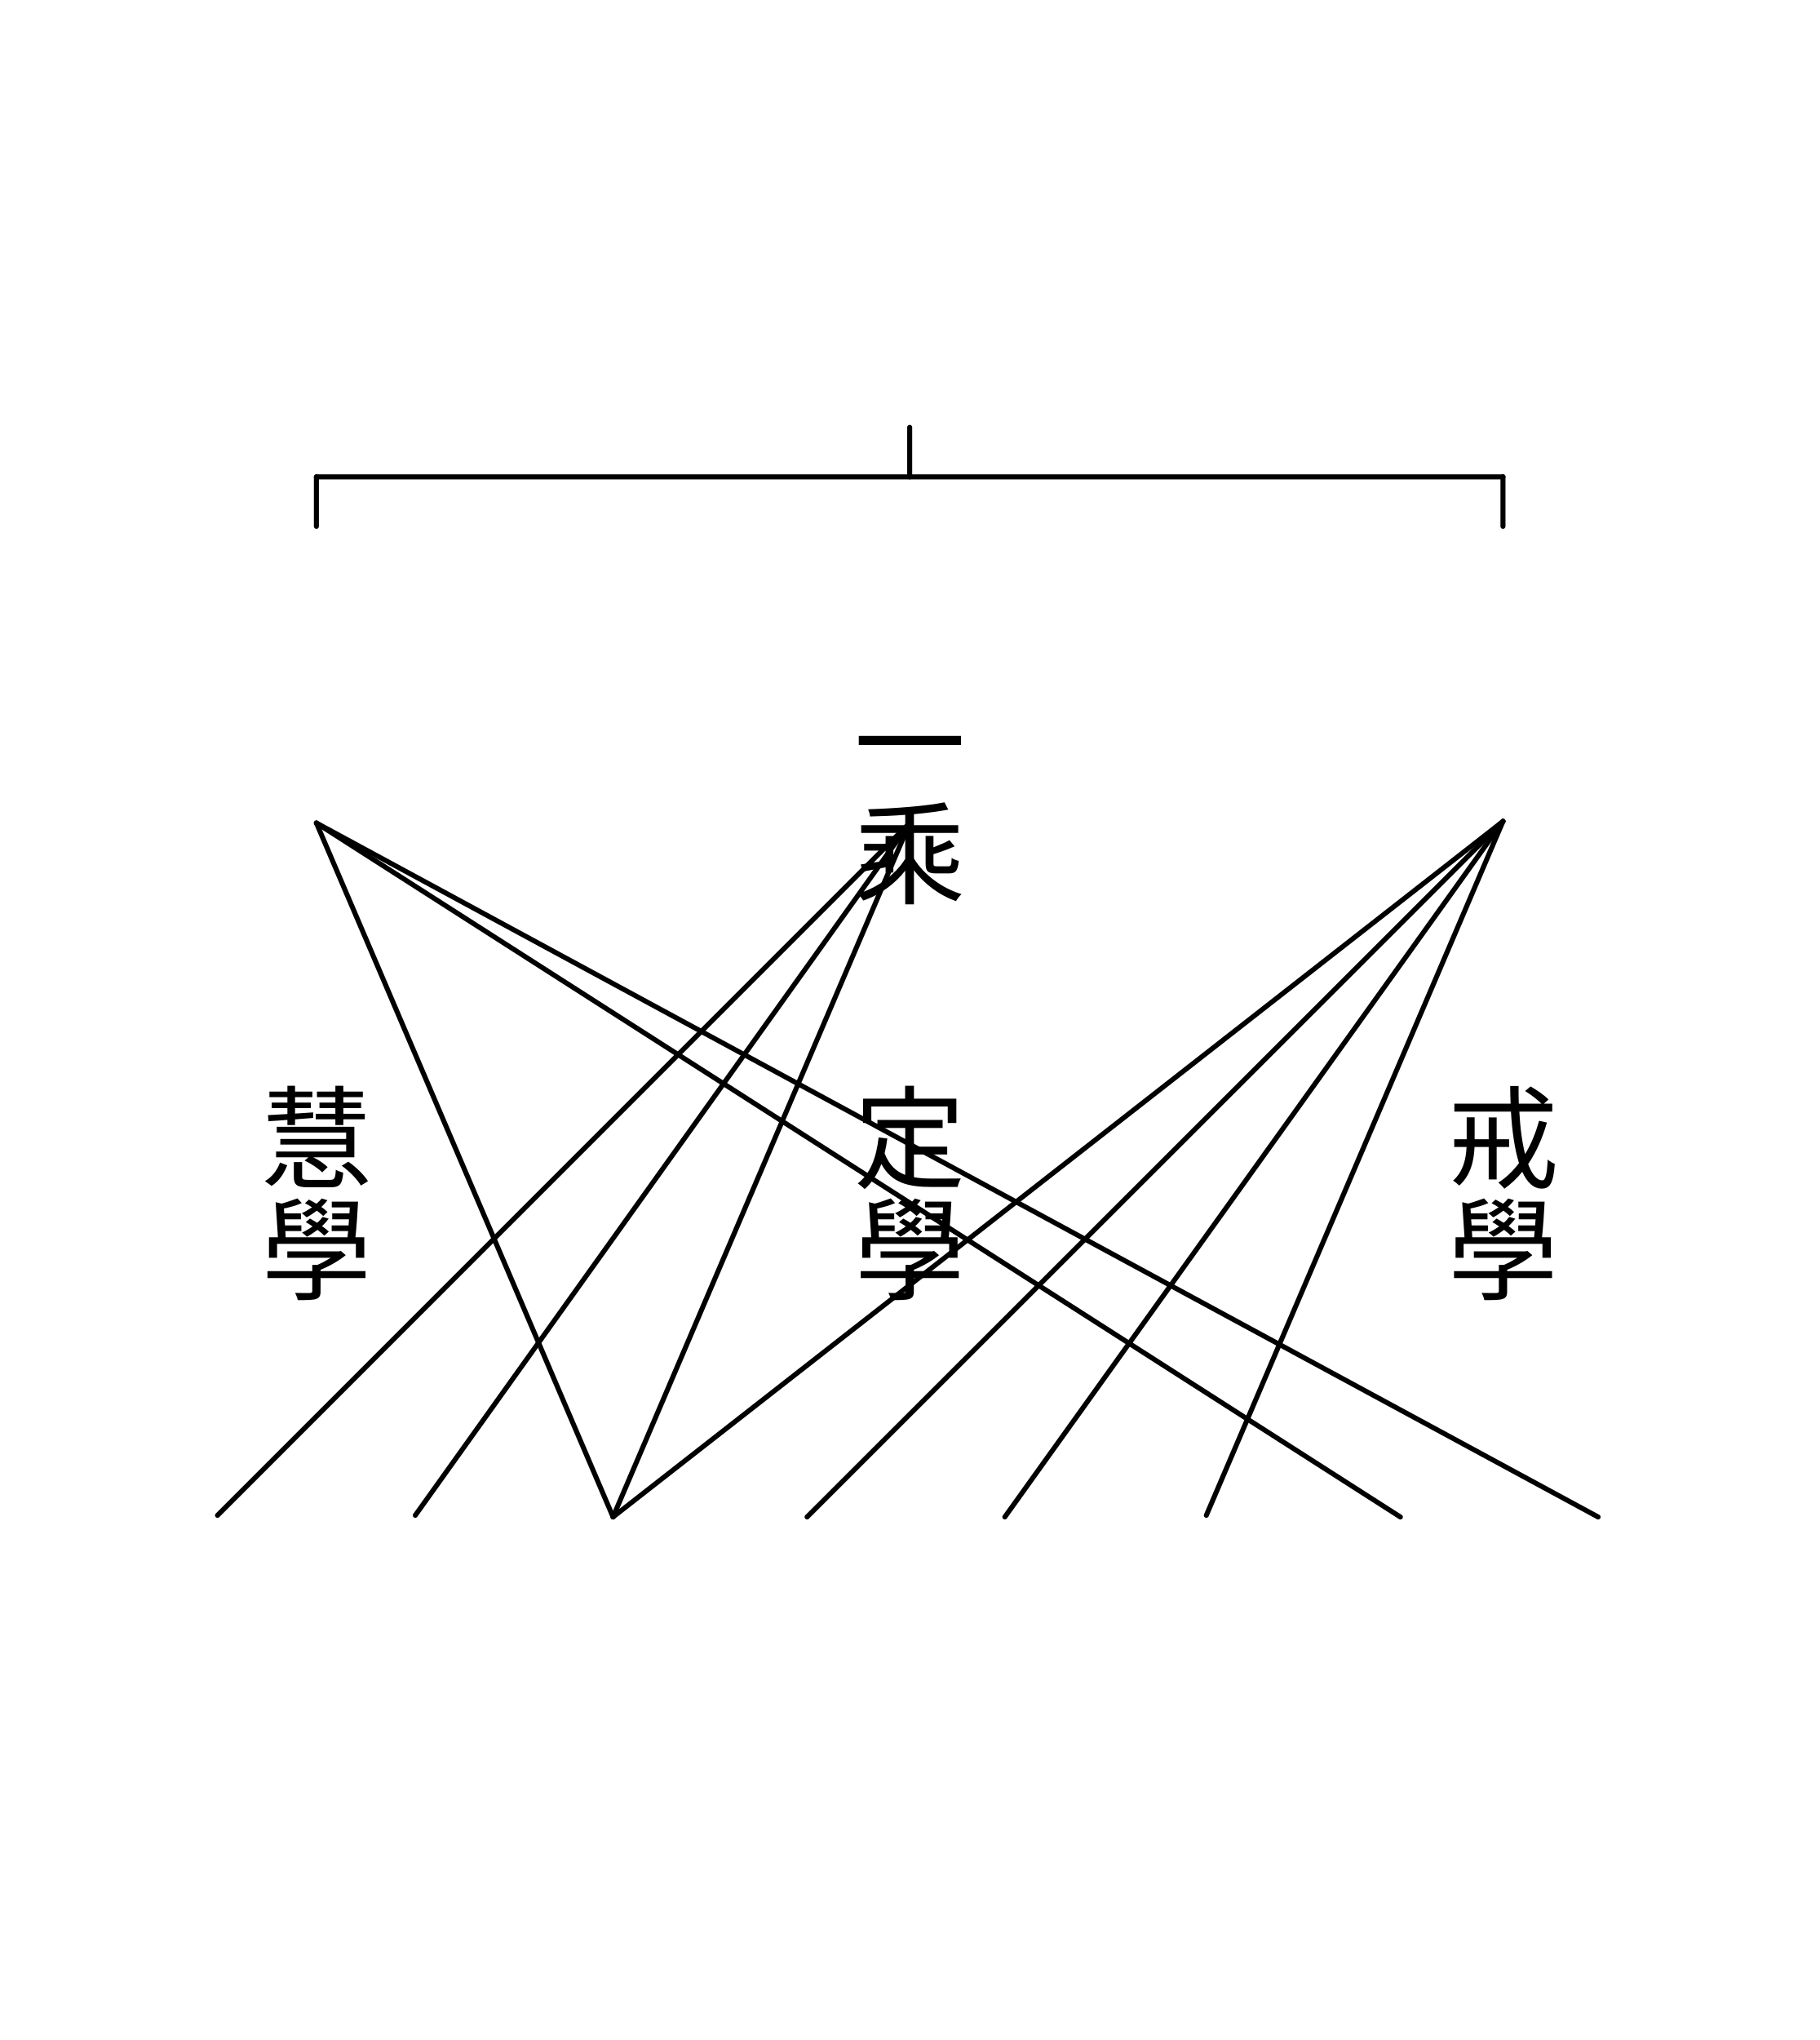
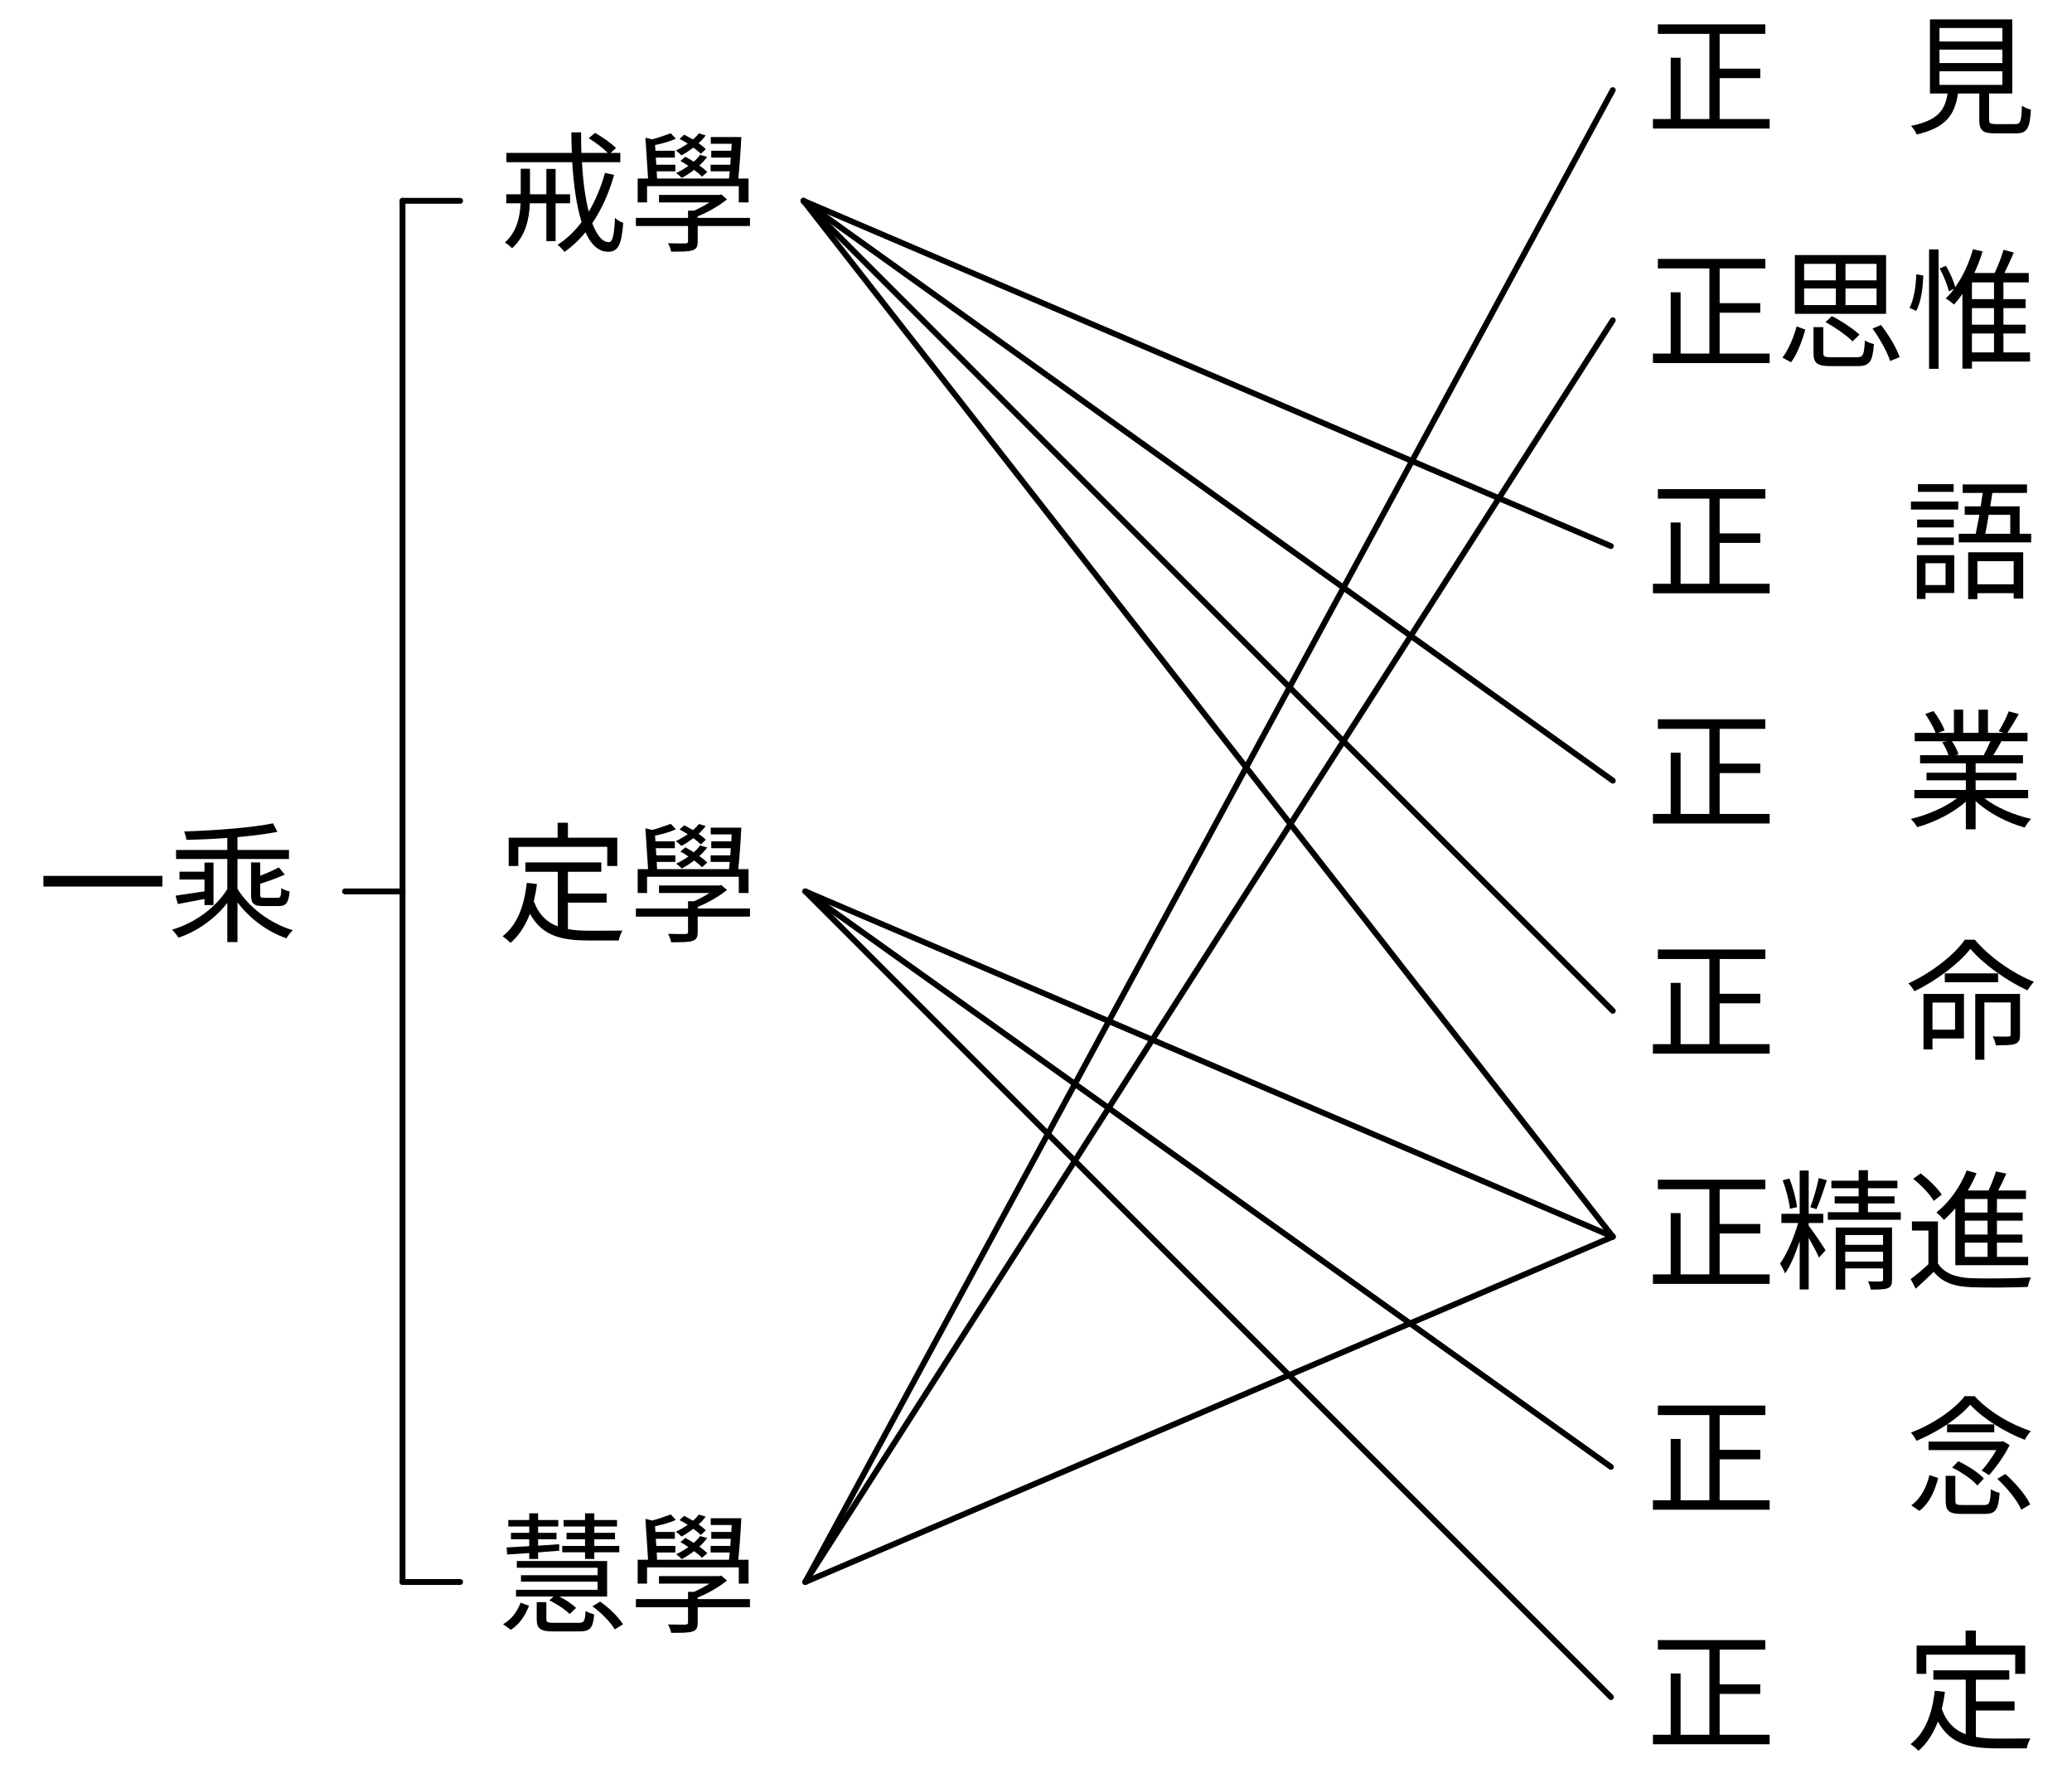
- <svg xmlns="http://www.w3.org/2000/svg" xmlns:ns1="http://schemas.microsoft.com/visio/2003/SVGExtensions/" width="3.622in" height="4.06in" viewBox="0 0 260.779 292.326" xml:space="preserve" color-interpolation-filters="sRGB" class="st4">
-   <ns1:documentProperties ns1:langID="1028" ns1:metric="true" ns1:viewMarkup="false" />
+ <svg xmlns="http://www.w3.org/2000/svg" width="3.544in" height="3.049in" viewBox="0 0 255.181 219.523" xml:space="preserve" color-interpolation-filters="sRGB" class="st4">
  <style type="text/css">
	
		.st1 {fill:none;stroke:none;stroke-linecap:round;stroke-linejoin:round;stroke-width:0.72}
		.st2 {fill:#000000;font-family:新細明體;font-size:1.333em}
		.st3 {stroke:#000000;stroke-linecap:round;stroke-linejoin:round;stroke-width:0.72}
		.st4 {fill:none;fill-rule:evenodd;font-size:12px;overflow:visible;stroke-linecap:square;stroke-miterlimit:3}
	
	</style>
-   <g ns1:mID="0" ns1:index="1" ns1:groupContext="foregroundPage">
-     <ns1:pageProperties ns1:drawingScale="0.0393701" ns1:pageScale="0.0393701" ns1:drawingUnits="24" ns1:shadowOffsetX="8.50394" ns1:shadowOffsetY="-8.50394" />
-     <g id="shape1-1" ns1:mID="1" ns1:groupContext="shape" transform="translate(217.681,-18.72)">
-       <ns1:textBlock ns1:margins="rect(4,4,4,4)" ns1:tabSpace="42.5197" ns1:verticalText="true" />
-       <ns1:textRect cx="12.189" cy="264.212" width="24.38" height="56.228" />
-       <rect x="0" y="236.097" width="24.378" height="56.228" class="st1" />
-       <text x="12.19" y="240.21" writing-mode="tb-rl" class="st2" ns1:langID="1028">
-         <ns1:paragraph ns1:horizAlign="1" />
-         <ns1:tabList />正　見</text>
-     </g>
-     <g id="shape2-4" ns1:mID="2" ns1:groupContext="shape" transform="translate(172.909,-18.72)">
-       <ns1:textBlock ns1:margins="rect(4,4,4,4)" ns1:tabSpace="42.5197" ns1:verticalText="true" />
-       <ns1:textRect cx="28.079" cy="264.212" width="56.16" height="56.228" />
-       <rect x="0" y="236.097" width="56.157" height="56.228" class="st1" />
-       <text x="28.08" y="240.21" writing-mode="tb-rl" class="st2" ns1:langID="1028">
-         <ns1:paragraph ns1:horizAlign="1" />
-         <ns1:tabList />正思惟</text>
-     </g>
-     <g id="shape3-7" ns1:mID="3" ns1:groupContext="shape" transform="translate(144.563,-18.72)">
-       <ns1:textBlock ns1:margins="rect(4,4,4,4)" ns1:tabSpace="42.5197" ns1:verticalText="true" />
-       <ns1:textRect cx="28.079" cy="264.212" width="56.16" height="56.228" />
-       <rect x="0" y="236.097" width="56.157" height="56.228" class="st1" />
-       <text x="28.08" y="240.21" writing-mode="tb-rl" class="st2" ns1:langID="1028">
-         <ns1:paragraph ns1:horizAlign="1" />
-         <ns1:tabList />正　語</text>
-     </g>
-     <g id="shape4-10" ns1:mID="4" ns1:groupContext="shape" transform="translate(116.216,-18.72)">
-       <ns1:textBlock ns1:margins="rect(4,4,4,4)" ns1:tabSpace="42.5197" ns1:verticalText="true" />
-       <ns1:textRect cx="28.079" cy="264.212" width="56.16" height="56.228" />
-       <rect x="0" y="236.097" width="56.157" height="56.228" class="st1" />
-       <text x="28.08" y="240.21" writing-mode="tb-rl" class="st2" ns1:langID="1028">
-         <ns1:paragraph ns1:horizAlign="1" />
-         <ns1:tabList />正　業</text>
-     </g>
-     <g id="shape5-13" ns1:mID="5" ns1:groupContext="shape" transform="translate(87.8696,-18.72)">
-       <ns1:textBlock ns1:margins="rect(4,4,4,4)" ns1:tabSpace="42.5197" ns1:verticalText="true" />
-       <ns1:textRect cx="28.079" cy="264.212" width="56.16" height="56.228" />
-       <rect x="0" y="236.097" width="56.157" height="56.228" class="st1" />
-       <text x="28.08" y="240.21" writing-mode="tb-rl" class="st2" ns1:langID="1028">
-         <ns1:paragraph ns1:horizAlign="1" />
-         <ns1:tabList />正　命</text>
-     </g>
-     <g id="shape6-16" ns1:mID="6" ns1:groupContext="shape" transform="translate(59.5231,-18.72)">
-       <ns1:textBlock ns1:margins="rect(4,4,4,4)" ns1:tabSpace="42.5197" ns1:verticalText="true" />
-       <ns1:textRect cx="28.079" cy="264.212" width="56.16" height="56.228" />
-       <rect x="0" y="236.097" width="56.157" height="56.228" class="st1" />
-       <text x="28.08" y="240.21" writing-mode="tb-rl" class="st2" ns1:langID="1028">
-         <ns1:paragraph ns1:horizAlign="1" />
-         <ns1:tabList />正精進</text>
-     </g>
-     <g id="shape7-19" ns1:mID="7" ns1:groupContext="shape" transform="translate(31.7121,-18.72)">
-       <ns1:textBlock ns1:margins="rect(4,4,4,4)" ns1:tabSpace="42.5197" ns1:verticalText="true" />
-       <ns1:textRect cx="28.079" cy="264.212" width="56.16" height="56.228" />
-       <rect x="0" y="236.097" width="56.157" height="56.228" class="st1" />
-       <text x="28.08" y="240.21" writing-mode="tb-rl" class="st2" ns1:langID="1028">
-         <ns1:paragraph ns1:horizAlign="1" />
-         <ns1:tabList />正　念</text>
-     </g>
-     <g id="shape8-22" ns1:mID="8" ns1:groupContext="shape" transform="translate(18.72,-18.72)">
-       <ns1:textBlock ns1:margins="rect(4,4,4,4)" ns1:tabSpace="42.5197" ns1:verticalText="true" />
-       <ns1:textRect cx="12.189" cy="264.212" width="24.38" height="56.228" />
-       <rect x="0" y="236.097" width="24.378" height="56.228" class="st1" />
-       <text x="12.19" y="240.21" writing-mode="tb-rl" class="st2" ns1:langID="1028">
-         <ns1:paragraph ns1:horizAlign="1" />
-         <ns1:tabList />正　定</text>
-     </g>
-     <g id="shape9-25" ns1:mID="9" ns1:groupContext="shape" transform="translate(195.145,-175.566)">
-       <ns1:textBlock ns1:margins="rect(4,4,4,4)" ns1:tabSpace="42.5197" ns1:verticalText="true" />
-       <ns1:textRect cx="20.284" cy="271.653" width="40.57" height="41.346" />
-       <rect x="0" y="250.979" width="40.567" height="41.346" class="st1" />
-       <text x="20.28" y="255.65" writing-mode="tb-rl" class="st2" ns1:langID="1028">
-         <ns1:paragraph ns1:horizAlign="1" />
-         <ns1:tabList />戒學</text>
-     </g>
-     <g id="shape10-28" ns1:mID="10" ns1:groupContext="shape" transform="translate(110.106,-175.566)">
-       <ns1:textBlock ns1:margins="rect(4,4,4,4)" ns1:tabSpace="42.5197" ns1:verticalText="true" />
-       <ns1:textRect cx="20.284" cy="271.653" width="40.57" height="41.346" />
-       <rect x="0" y="250.979" width="40.567" height="41.346" class="st1" />
-       <text x="20.28" y="255.65" writing-mode="tb-rl" class="st2" ns1:langID="1028">
-         <ns1:paragraph ns1:horizAlign="1" />
-         <ns1:tabList />定學</text>
-     </g>
-     <g id="shape11-31" ns1:mID="11" ns1:groupContext="shape" transform="translate(25.0665,-175.566)">
-       <ns1:textBlock ns1:margins="rect(4,4,4,4)" ns1:tabSpace="42.5197" ns1:verticalText="true" />
-       <ns1:textRect cx="20.284" cy="271.653" width="40.57" height="41.346" />
-       <rect x="0" y="250.979" width="40.567" height="41.346" class="st1" />
-       <text x="20.28" y="255.65" writing-mode="tb-rl" class="st2" ns1:langID="1028">
-         <ns1:paragraph ns1:horizAlign="1" />
-         <ns1:tabList />慧學</text>
-     </g>
-     <g id="shape12-34" ns1:mID="12" ns1:groupContext="shape" transform="translate(110.106,-232.259)">
-       <ns1:textBlock ns1:margins="rect(4,4,4,4)" ns1:tabSpace="42.5197" ns1:verticalText="true" />
-       <ns1:textRect cx="20.284" cy="271.653" width="40.57" height="41.346" />
-       <rect x="0" y="250.979" width="40.567" height="41.346" class="st1" />
-       <text x="20.28" y="255.65" writing-mode="tb-rl" class="st2" ns1:langID="1028">
-         <ns1:paragraph ns1:horizAlign="1" />
-         <ns1:tabList />一乘</text>
-     </g>
-     <g id="shape13-37" ns1:mID="13" ns1:groupContext="shape" transform="translate(337.676,68.3263) rotate(90)">
-       <path d="M0 292.33 L7.09 292.33" class="st3" />
-     </g>
-     <g id="shape14-40" ns1:mID="14" ns1:groupContext="shape" transform="translate(507.754,68.3263) rotate(90)">
-       <path d="M0 292.33 L7.09 292.33" class="st3" />
-     </g>
-     <g id="shape15-43" ns1:mID="15" ns1:groupContext="shape" transform="translate(45.3499,-224)">
-       <path d="M0 292.33 L170.08 292.33" class="st3" />
-     </g>
-     <g id="shape16-46" ns1:mID="16" ns1:groupContext="shape" transform="translate(422.715,61.2397) rotate(90)">
-       <path d="M0 292.33 L7.09 292.33" class="st3" />
-     </g>
-     <g id="shape22-49" ns1:mID="22" ns1:groupContext="shape" transform="translate(314.137,3.00717) rotate(66.8499)">
-       <path d="M0 292.33 L108.15 292.33" class="st3" />
-     </g>
-     <g id="shape23-52" ns1:mID="23" ns1:groupContext="shape" transform="translate(202.938,-128.279) rotate(32.6213)">
-       <path d="M0 292.33 L184.47 292.33" class="st3" />
-     </g>
-     <g id="shape24-55" ns1:mID="24" ns1:groupContext="shape" transform="translate(184.506,-139.147) rotate(28.4265)">
-       <path d="M0 292.33 L208.9 292.33" class="st3" />
-     </g>
-     <g id="shape25-58" ns1:mID="25" ns1:groupContext="shape" transform="translate(399.176,232.858) rotate(113.15)">
-       <path d="M0 292.33 L108.15 292.33" class="st3" />
-     </g>
-     <g id="shape26-61" ns1:mID="26" ns1:groupContext="shape" transform="translate(368.265,287.844) rotate(125.538)">
-       <path d="M0 292.33 L121.92 292.33" class="st3" />
-     </g>
-     <g id="shape27-64" ns1:mID="27" ns1:groupContext="shape" transform="translate(337.095,324.638) rotate(135)">
-       <path d="M0 292.33 L140.31 292.33" class="st3" />
-     </g>
-     <g id="shape28-67" ns1:mID="28" ns1:groupContext="shape" transform="translate(484.216,232.626) rotate(113.15)">
-       <path d="M0 292.33 L108.15 292.33" class="st3" />
-     </g>
-     <g id="shape29-70" ns1:mID="29" ns1:groupContext="shape" transform="translate(453.074,287.933) rotate(125.615)">
-       <path d="M0 292.33 L122.61 292.33" class="st3" />
-     </g>
-     <g id="shape30-73" ns1:mID="30" ns1:groupContext="shape" transform="translate(422.061,324.479) rotate(135.02)">
-       <path d="M0 292.33 L141.01 292.33" class="st3" />
-     </g>
-     <g id="shape31-76" ns1:mID="31" ns1:groupContext="shape" transform="translate(395.422,348.041) rotate(141.995)">
-       <path d="M0 292.33 L161.89 292.33" class="st3" />
+   <g>
+     <g id="group32-1" transform="translate(0.36,-0.36)">
+       <g id="shape1-2" transform="translate(198.303,-198.961)">
+         <rect x="0" y="199.681" width="56.157" height="19.843" class="st1" />
+         <text x="4.08" y="214.58" class="st2">正　見</text>
+       </g>
+       <g id="shape2-5" transform="translate(198.303,-170.079)">
+         <rect x="0" y="199.681" width="56.157" height="19.843" class="st1" />
+         <text x="4.08" y="214.58" class="st2">正思惟</text>
+       </g>
+       <g id="shape3-8" transform="translate(198.303,-141.732)">
+         <rect x="0" y="199.681" width="56.157" height="19.843" class="st1" />
+         <text x="4.08" y="214.58" class="st2">正　語</text>
+       </g>
+       <g id="shape4-11" transform="translate(198.303,-113.386)">
+         <rect x="0" y="199.681" width="56.157" height="19.843" class="st1" />
+         <text x="4.08" y="214.58" class="st2">正　業</text>
+       </g>
+       <g id="shape5-14" transform="translate(198.303,-85.0394)">
+         <rect x="0" y="199.681" width="56.157" height="19.843" class="st1" />
+         <text x="4.08" y="214.58" class="st2">正　命</text>
+       </g>
+       <g id="shape6-17" transform="translate(198.303,-56.6929)">
+         <rect x="0" y="199.681" width="56.157" height="19.843" class="st1" />
+         <text x="4.08" y="214.58" class="st2">正精進</text>
+       </g>
+       <g id="shape7-20" transform="translate(198.303,-28.8819)">
+         <rect x="0" y="199.681" width="56.157" height="19.843" class="st1" />
+         <text x="4.08" y="214.58" class="st2">正　念</text>
+       </g>
+       <g id="shape8-23" transform="translate(198.303,0)">
+         <rect x="0" y="199.681" width="56.157" height="19.843" class="st1" />
+         <text x="4.08" y="214.58" class="st2">正　定</text>
+       </g>
+       <g id="shape9-26" transform="translate(56.6929,-184.52)">
+         <rect x="0" y="199.681" width="40.567" height="19.843" class="st1" />
+         <text x="4.28" y="214.58" class="st2">戒學</text>
+       </g>
+       <g id="shape10-29" transform="translate(56.6929,-99.4803)">
+         <rect x="0" y="199.681" width="40.567" height="19.843" class="st1" />
+         <text x="4.28" y="214.58" class="st2">定學</text>
+       </g>
+       <g id="shape11-32" transform="translate(56.6929,-14.4409)">
+         <rect x="0" y="199.681" width="40.567" height="19.843" class="st1" />
+         <text x="4.28" y="214.58" class="st2">慧學</text>
+       </g>
+       <g id="shape12-35" transform="translate(3.9968E-15,-99.4803)">
+         <rect x="0" y="199.681" width="40.567" height="19.843" class="st1" />
+         <text x="4.28" y="214.58" class="st2">一乘</text>
+       </g>
+       <g id="shape13-38" transform="translate(49.2165,-24.3622)">
+         <path d="M0 219.52 L7.09 219.52" class="st3" />
+       </g>
+       <g id="shape14-41" transform="translate(49.2165,-194.441)">
+         <path d="M0 219.52 L7.09 219.52" class="st3" />
+       </g>
+       <g id="shape15-44" transform="translate(-170.307,195.161) rotate(-90)">
+         <path d="M0 219.52 L170.08 219.52" class="st3" />
+       </g>
+       <g id="shape16-47" transform="translate(42.1299,-109.402)">
+         <path d="M0 219.52 L7.09 219.52" class="st3" />
+       </g>
+       <g id="shape22-50" transform="translate(12.5192,-6.68575) rotate(-23.1501)">
+         <path d="M0 219.52 L108.15 219.52" class="st3" />
+       </g>
+       <g id="shape23-53" transform="translate(-86.0709,76.8194) rotate(-57.3787)">
+         <path d="M0 219.52 L184.47 219.52" class="st3" />
+       </g>
+       <g id="shape24-56" transform="translate(-94.2321,90.6612) rotate(-61.5735)">
+         <path d="M0 219.52 L208.9 219.52" class="st3" />
+       </g>
+       <g id="shape25-59" transform="translate(185.127,-91.7251) rotate(23.1501)">
+         <path d="M0 219.52 L108.15 219.52" class="st3" />
+       </g>
+       <g id="shape26-62" transform="translate(226.418,-68.5118) rotate(35.5377)">
+         <path d="M0 219.52 L121.92 219.52" class="st3" />
+       </g>
+       <g id="shape27-65" transform="translate(254.049,-45.1047) rotate(45)">
+         <path d="M0 219.52 L140.31 219.52" class="st3" />
+       </g>
+       <g id="shape28-68" transform="translate(184.894,-176.764) rotate(23.1501)">
+         <path d="M0 219.52 L108.15 219.52" class="st3" />
+       </g>
+       <g id="shape29-71" transform="translate(226.427,-153.379) rotate(35.6151)">
+         <path d="M0 219.52 L122.61 219.52" class="st3" />
+       </g>
+       <g id="shape30-74" transform="translate(253.872,-130.089) rotate(45.0204)">
+         <path d="M0 219.52 L141.01 219.52" class="st3" />
+       </g>
+       <g id="shape31-77" transform="translate(271.566,-110.084) rotate(51.9952)">
+         <path d="M0 219.52 L161.89 219.52" class="st3" />
+       </g>
    </g>
  </g>
</svg>
